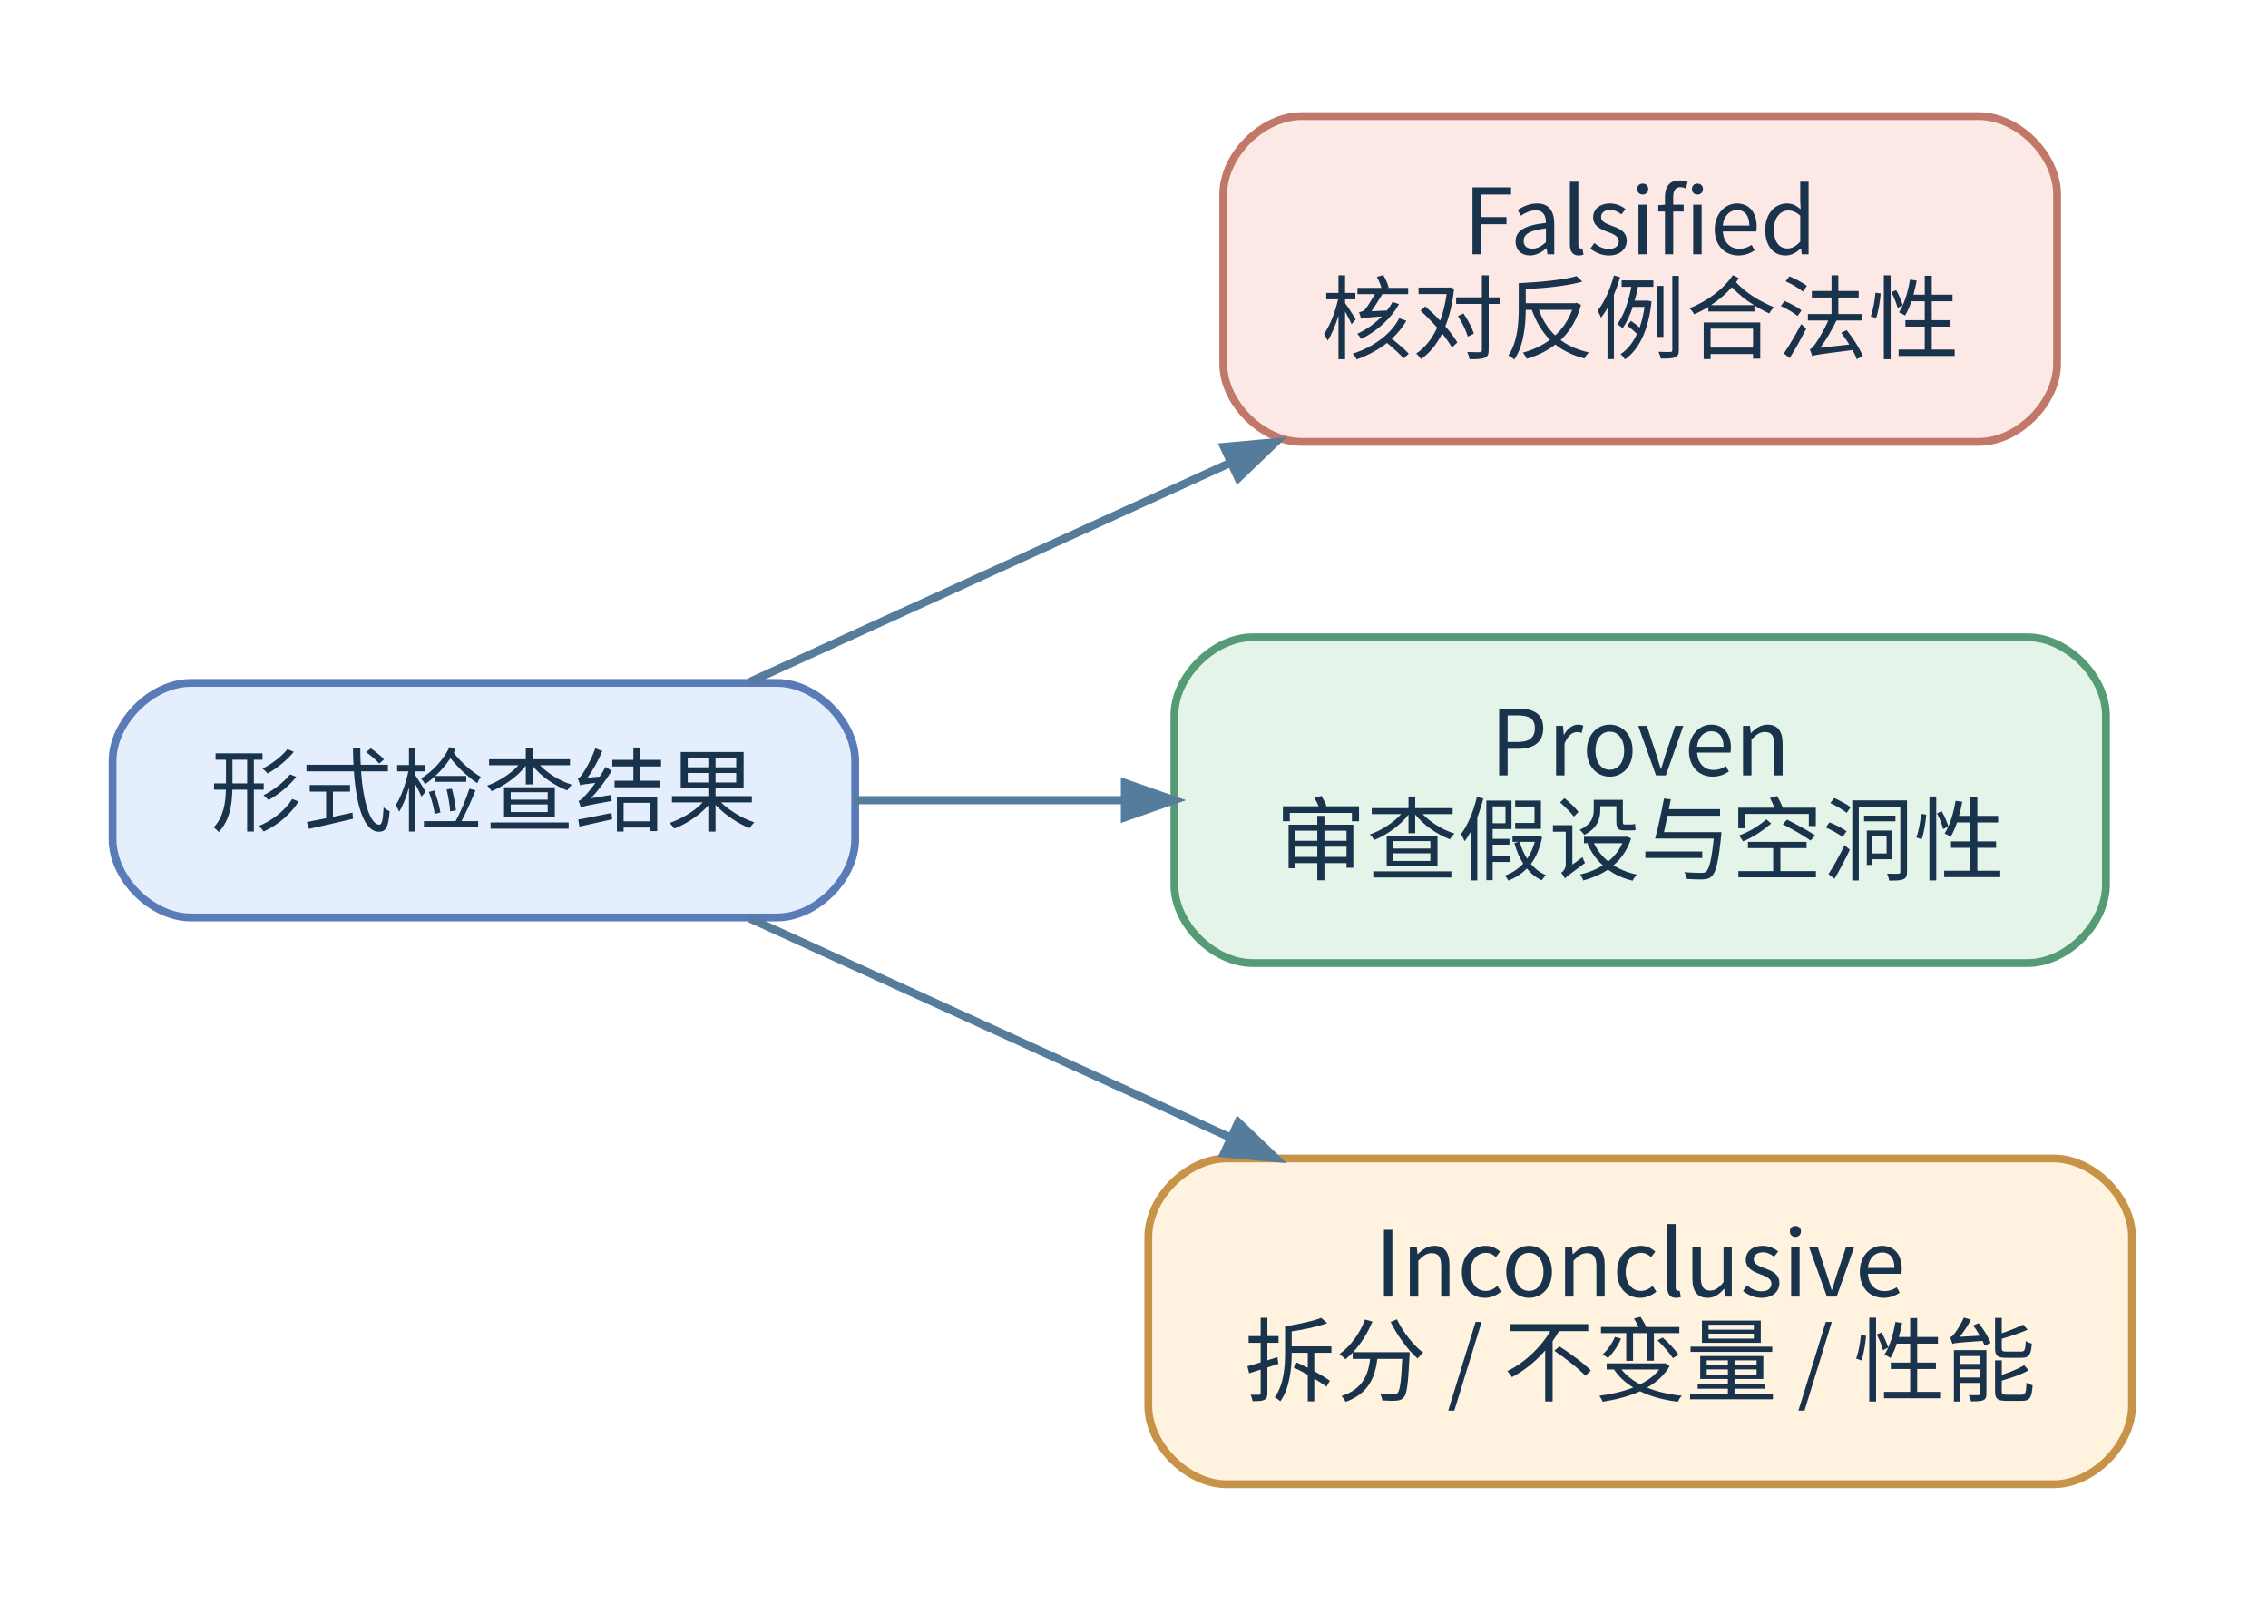
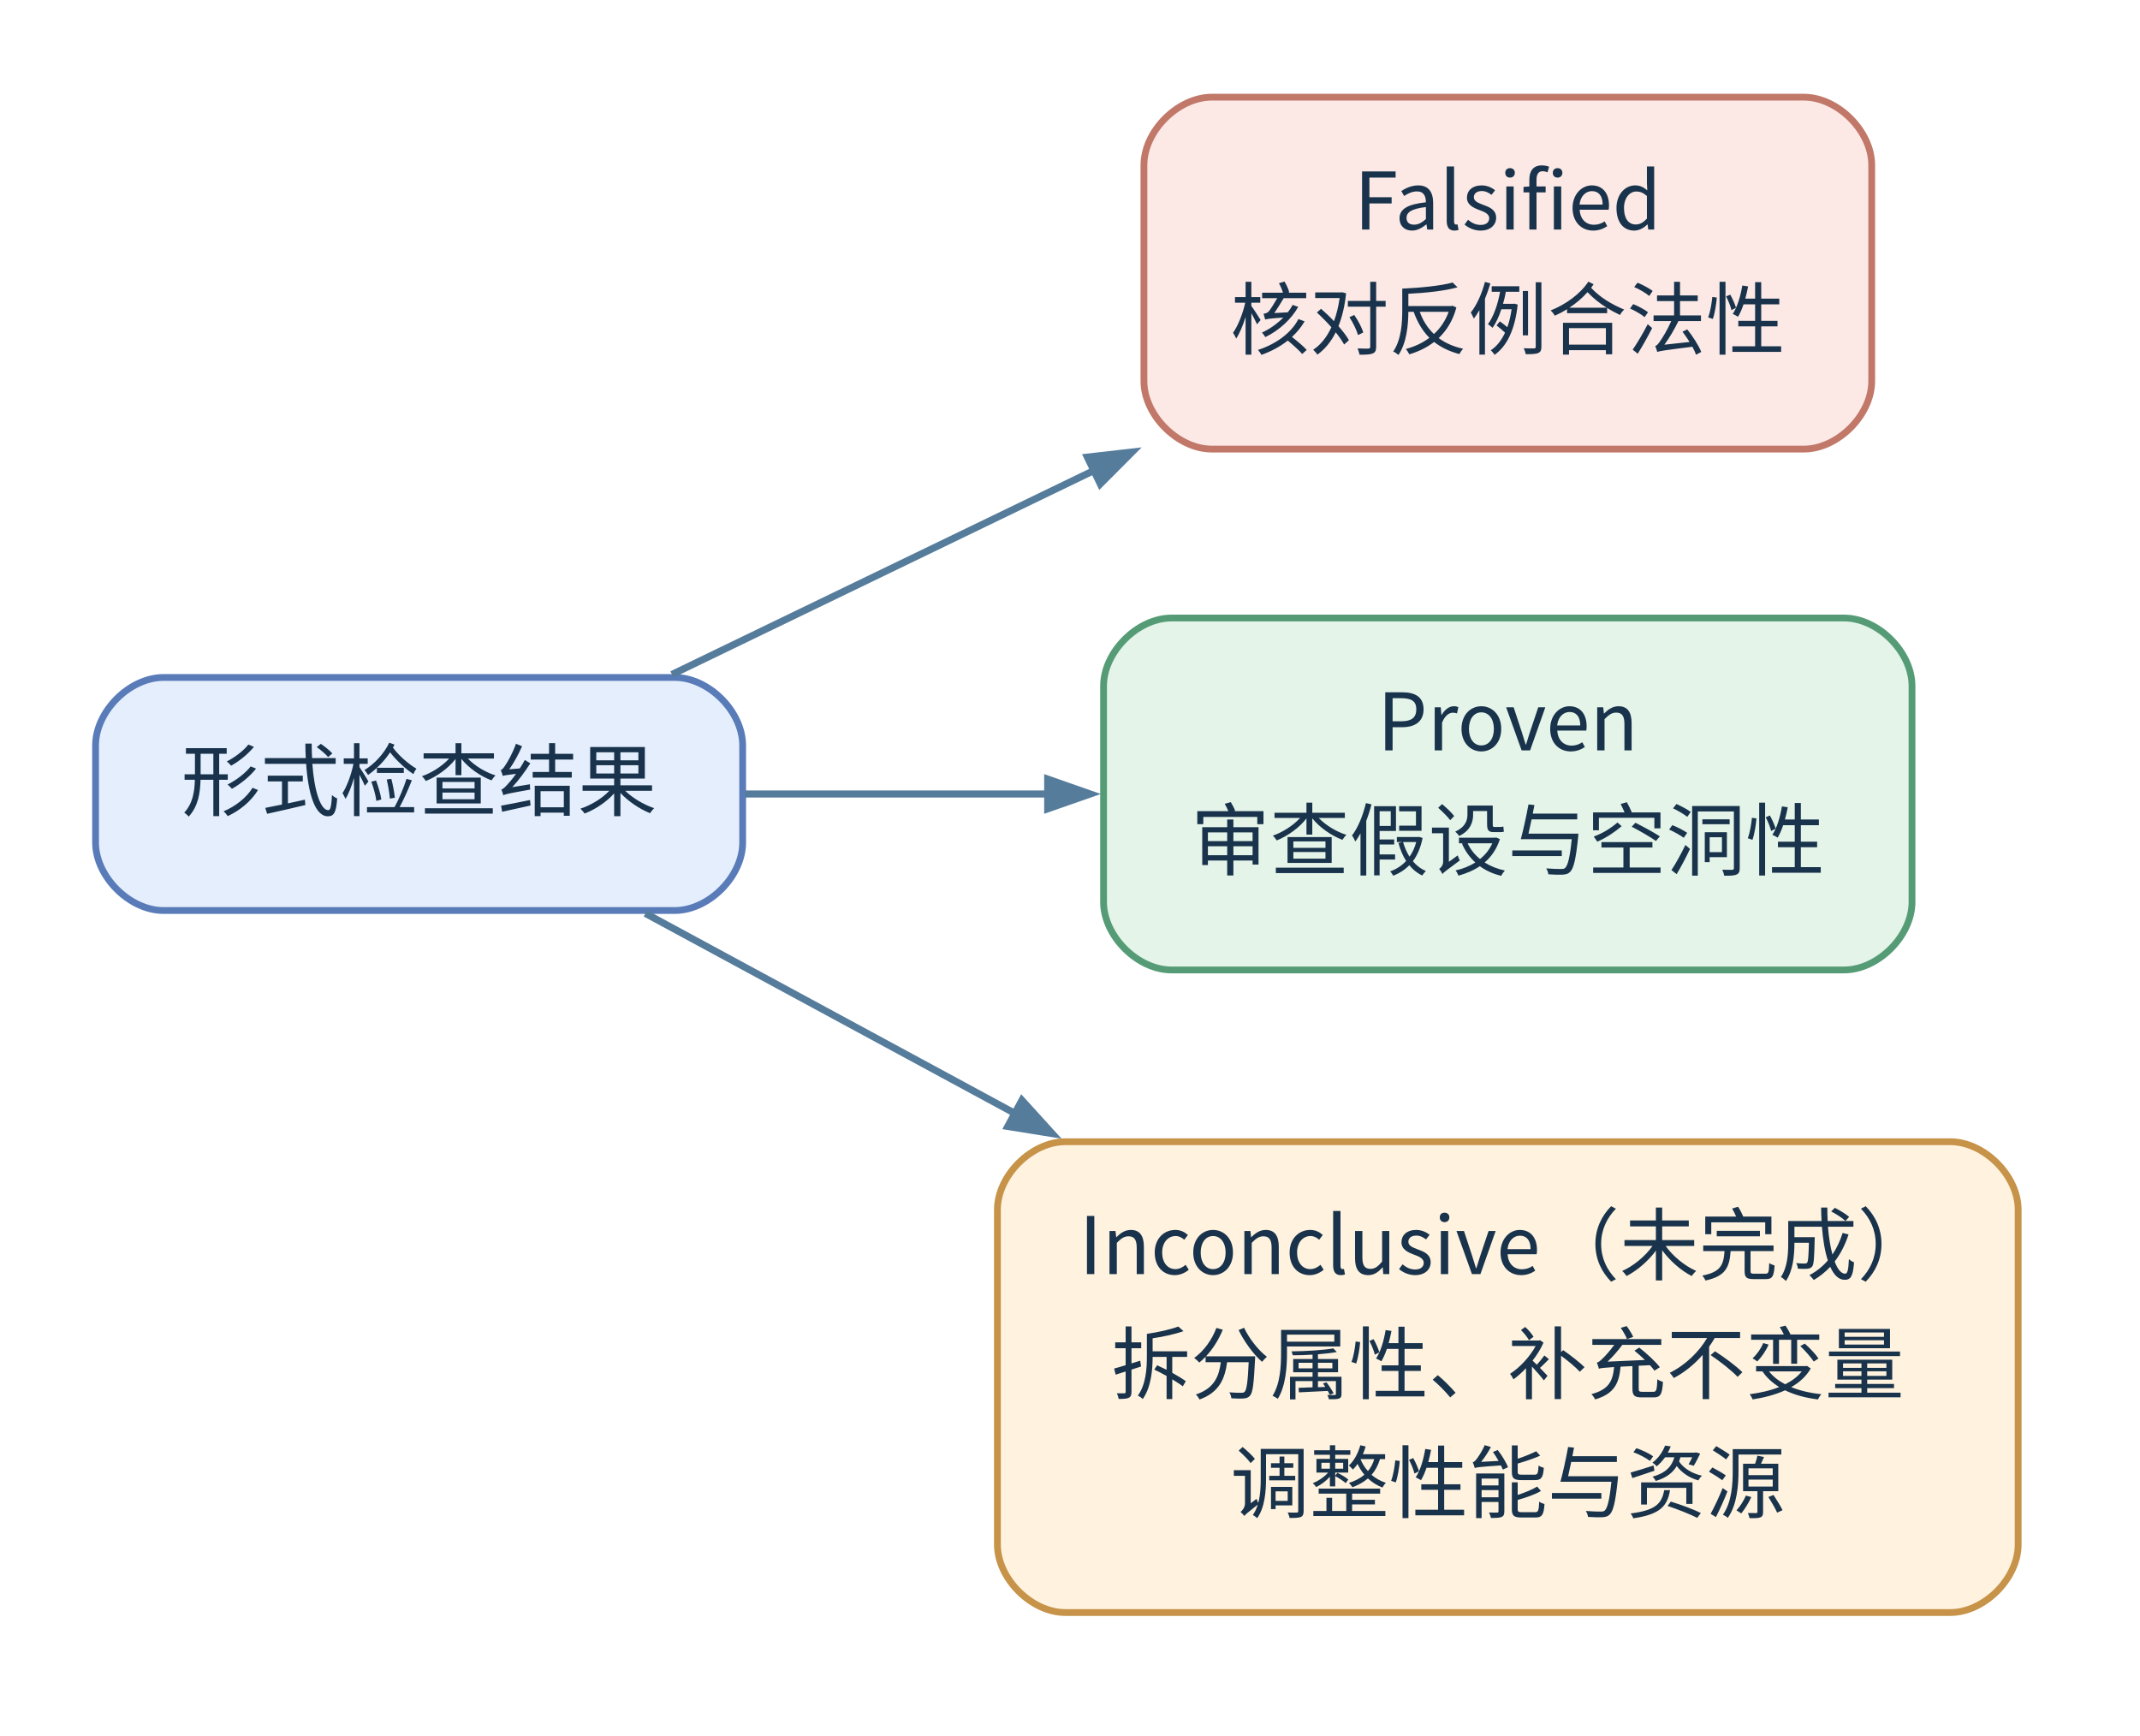
- <svg xmlns="http://www.w3.org/2000/svg" width="352pt" height="252pt" viewBox="3.60 3.60 348.16 248.16">
-   <g id="graph0" class="graph" transform="scale(1 1) rotate(0) translate(20.88 230.88)">
+ <svg xmlns="http://www.w3.org/2000/svg" width="381pt" height="309pt" viewBox="4.00 4.00 378.00 306.00">
+   <g id="graph0" class="graph" transform="scale(1 1) rotate(0) translate(20.88 288.54)">
    <g id="node1" class="node">
-       <path fill="#e5eefc" stroke="#597cb9" stroke-width="1.2" d="M102,-123C102,-123 12,-123 12,-123 6,-123 0,-117 0,-111 0,-111 0,-99 0,-99 0,-93 6,-87 12,-87 12,-87 102,-87 102,-87 108,-87 114,-93 114,-99 114,-99 114,-111 114,-111 114,-117 108,-123 102,-123" />
-       <text text-anchor="middle" x="57" y="-101.3" font-family="Noto Sans CJK SC" font-size="14.00" fill="#18334b">形式检查结果</text>
+       <path fill="#e5eefc" stroke="#597cb9" stroke-width="1.2" d="M102.3,-165.16C102.3,-165.16 12,-165.16 12,-165.16 6,-165.16 0,-159.16 0,-153.16 0,-153.16 0,-136 0,-136 0,-130 6,-124 12,-124 12,-124 102.3,-124 102.3,-124 108.3,-124 114.3,-130 114.3,-136 114.3,-136 114.3,-153.16 114.3,-153.16 114.3,-159.16 108.3,-165.16 102.3,-165.16" />
+       <text xml:space="preserve" text-anchor="middle" x="57.15" y="-141.78" font-family="Noto Sans CJK SC" font-size="14.00" fill="#18334b">形式检查结果</text>
    </g>
    <g id="node2" class="node">
-       <path fill="#fce9e6" stroke="#c17869" stroke-width="1.2" d="M286.5,-210C286.5,-210 182.5,-210 182.5,-210 176.5,-210 170.5,-204 170.5,-198 170.5,-198 170.5,-172 170.5,-172 170.5,-166 176.5,-160 182.5,-160 182.5,-160 286.5,-160 286.5,-160 292.5,-160 298.5,-166 298.5,-172 298.5,-172 298.5,-198 298.5,-198 298.5,-204 292.5,-210 286.5,-210" />
-       <text text-anchor="middle" x="234.5" y="-188.8" font-family="Noto Sans CJK SC" font-size="14.00" fill="#18334b">Falsified</text>
-       <text text-anchor="middle" x="234.5" y="-173.8" font-family="Noto Sans CJK SC" font-size="14.00" fill="#18334b">核对反例合法性</text>
+       <path fill="#fce9e6" stroke="#c17869" stroke-width="1.2" d="M301.73,-267.66C301.73,-267.66 197.18,-267.66 197.18,-267.66 191.18,-267.66 185.18,-261.66 185.18,-255.66 185.18,-255.66 185.18,-217.5 185.18,-217.5 185.18,-211.5 191.18,-205.5 197.18,-205.5 197.18,-205.5 301.73,-205.5 301.73,-205.5 307.73,-205.5 313.73,-211.5 313.73,-217.5 313.73,-217.5 313.73,-255.66 313.73,-255.66 313.73,-261.66 307.73,-267.66 301.73,-267.66" />
+       <text xml:space="preserve" text-anchor="middle" x="249.45" y="-244.28" font-family="Noto Sans CJK SC" font-size="14.00" fill="#18334b">Falsified</text>
+       <text xml:space="preserve" text-anchor="middle" x="249.45" y="-223.28" font-family="Noto Sans CJK SC" font-size="14.00" fill="#18334b">核对反例合法性</text>
    </g>
    <g id="edge1" class="edge">
-       <path fill="none" stroke="#567c9c" stroke-width="1.25" d="M97.82,-123.15C119.64,-133.1 147.16,-145.64 171.7,-156.83" />
-       <polygon fill="#567c9c" stroke="#567c9c" stroke-width="1.25" points="170.62,-159.22 178.53,-159.94 172.8,-154.45 170.62,-159.22" />
+       <path fill="none" stroke="#567c9c" stroke-width="1.25" d="M101.81,-165.69C123.89,-176.36 151.27,-189.6 176.37,-201.73" />
+       <polygon fill="#567c9c" stroke="#567c9c" stroke-width="1.25" points="175.19,-204.08 183.08,-204.98 177.47,-199.35 175.19,-204.08" />
    </g>
    <g id="node3" class="node">
-       <path fill="#e5f4e9" stroke="#559c76" stroke-width="1.2" d="M294,-130C294,-130 175,-130 175,-130 169,-130 163,-124 163,-118 163,-118 163,-92 163,-92 163,-86 169,-80 175,-80 175,-80 294,-80 294,-80 300,-80 306,-86 306,-92 306,-92 306,-118 306,-118 306,-124 300,-130 294,-130" />
-       <text text-anchor="middle" x="234.5" y="-108.8" font-family="Noto Sans CJK SC" font-size="14.00" fill="#18334b">Proven</text>
-       <text text-anchor="middle" x="234.5" y="-93.8" font-family="Noto Sans CJK SC" font-size="14.00" fill="#18334b">审查假设与空洞性</text>
+       <path fill="#e5f4e9" stroke="#559c76" stroke-width="1.2" d="M308.85,-175.66C308.85,-175.66 190.05,-175.66 190.05,-175.66 184.05,-175.66 178.05,-169.66 178.05,-163.66 178.05,-163.66 178.05,-125.5 178.05,-125.5 178.05,-119.5 184.05,-113.5 190.05,-113.5 190.05,-113.5 308.85,-113.5 308.85,-113.5 314.85,-113.5 320.85,-119.5 320.85,-125.5 320.85,-125.5 320.85,-163.66 320.85,-163.66 320.85,-169.66 314.85,-175.66 308.85,-175.66" />
+       <text xml:space="preserve" text-anchor="middle" x="249.45" y="-152.28" font-family="Noto Sans CJK SC" font-size="14.00" fill="#18334b">Proven</text>
+       <text xml:space="preserve" text-anchor="middle" x="249.45" y="-131.28" font-family="Noto Sans CJK SC" font-size="14.00" fill="#18334b">审查假设与空洞性</text>
    </g>
    <g id="edge2" class="edge">
-       <path fill="none" stroke="#567c9c" stroke-width="1.25" d="M114.01,-105C127.13,-105 141.34,-105 155.24,-105" />
-       <polygon fill="#567c9c" stroke="#567c9c" stroke-width="1.25" points="155.41,-107.63 162.91,-105 155.41,-102.38 155.41,-107.63" />
+       <path fill="none" stroke="#567c9c" stroke-width="1.25" d="M114.73,-144.58C131.52,-144.58 150.25,-144.58 168.24,-144.58" />
+       <polygon fill="#567c9c" stroke="#567c9c" stroke-width="1.25" points="168.18,-147.21 175.68,-144.58 168.18,-141.96 168.18,-147.21" />
    </g>
    <g id="node4" class="node">
-       <path fill="#fff2df" stroke="#c69348" stroke-width="1.2" d="M298,-50C298,-50 171,-50 171,-50 165,-50 159,-44 159,-38 159,-38 159,-12 159,-12 159,-6 165,0 171,0 171,0 298,0 298,0 304,0 310,-6 310,-12 310,-12 310,-38 310,-38 310,-44 304,-50 298,-50" />
-       <text text-anchor="middle" x="234.5" y="-28.8" font-family="Noto Sans CJK SC" font-size="14.00" fill="#18334b">Inconclusive</text>
-       <text text-anchor="middle" x="234.5" y="-13.8" font-family="Noto Sans CJK SC" font-size="14.00" fill="#18334b">拆分 / 不变量 / 性能</text>
+       <path fill="#fff2df" stroke="#c69348" stroke-width="1.2" d="M327.6,-83.16C327.6,-83.16 171.3,-83.16 171.3,-83.16 165.3,-83.16 159.3,-77.16 159.3,-71.16 159.3,-71.16 159.3,-12 159.3,-12 159.3,-6 165.3,0 171.3,0 171.3,0 327.6,0 327.6,0 333.6,0 339.6,-6 339.6,-12 339.6,-12 339.6,-71.16 339.6,-71.16 339.6,-77.16 333.6,-83.16 327.6,-83.16" />
+       <text xml:space="preserve" text-anchor="middle" x="249.45" y="-59.78" font-family="Noto Sans CJK SC" font-size="14.00" fill="#18334b">Inconclusive（未完成）</text>
+       <text xml:space="preserve" text-anchor="middle" x="249.45" y="-38.78" font-family="Noto Sans CJK SC" font-size="14.00" fill="#18334b">拆分属性、补充不变量</text>
+       <text xml:space="preserve" text-anchor="middle" x="249.45" y="-17.78" font-family="Noto Sans CJK SC" font-size="14.00" fill="#18334b">调整性能与资源</text>
    </g>
    <g id="edge3" class="edge">
-       <path fill="none" stroke="#567c9c" stroke-width="1.25" d="M97.82,-86.85C119.64,-76.9 147.16,-64.36 171.7,-53.17" />
-       <polygon fill="#567c9c" stroke="#567c9c" stroke-width="1.25" points="172.8,-55.55 178.53,-50.06 170.62,-50.78 172.8,-55.55" />
+       <path fill="none" stroke="#567c9c" stroke-width="1.25" d="M97.12,-123.49C116.09,-113.22 139.7,-100.44 162.58,-88.06" />
+       <polygon fill="#567c9c" stroke="#567c9c" stroke-width="1.25" points="163.63,-90.48 168.97,-84.6 161.13,-85.86 163.63,-90.48" />
    </g>
  </g>
</svg>
